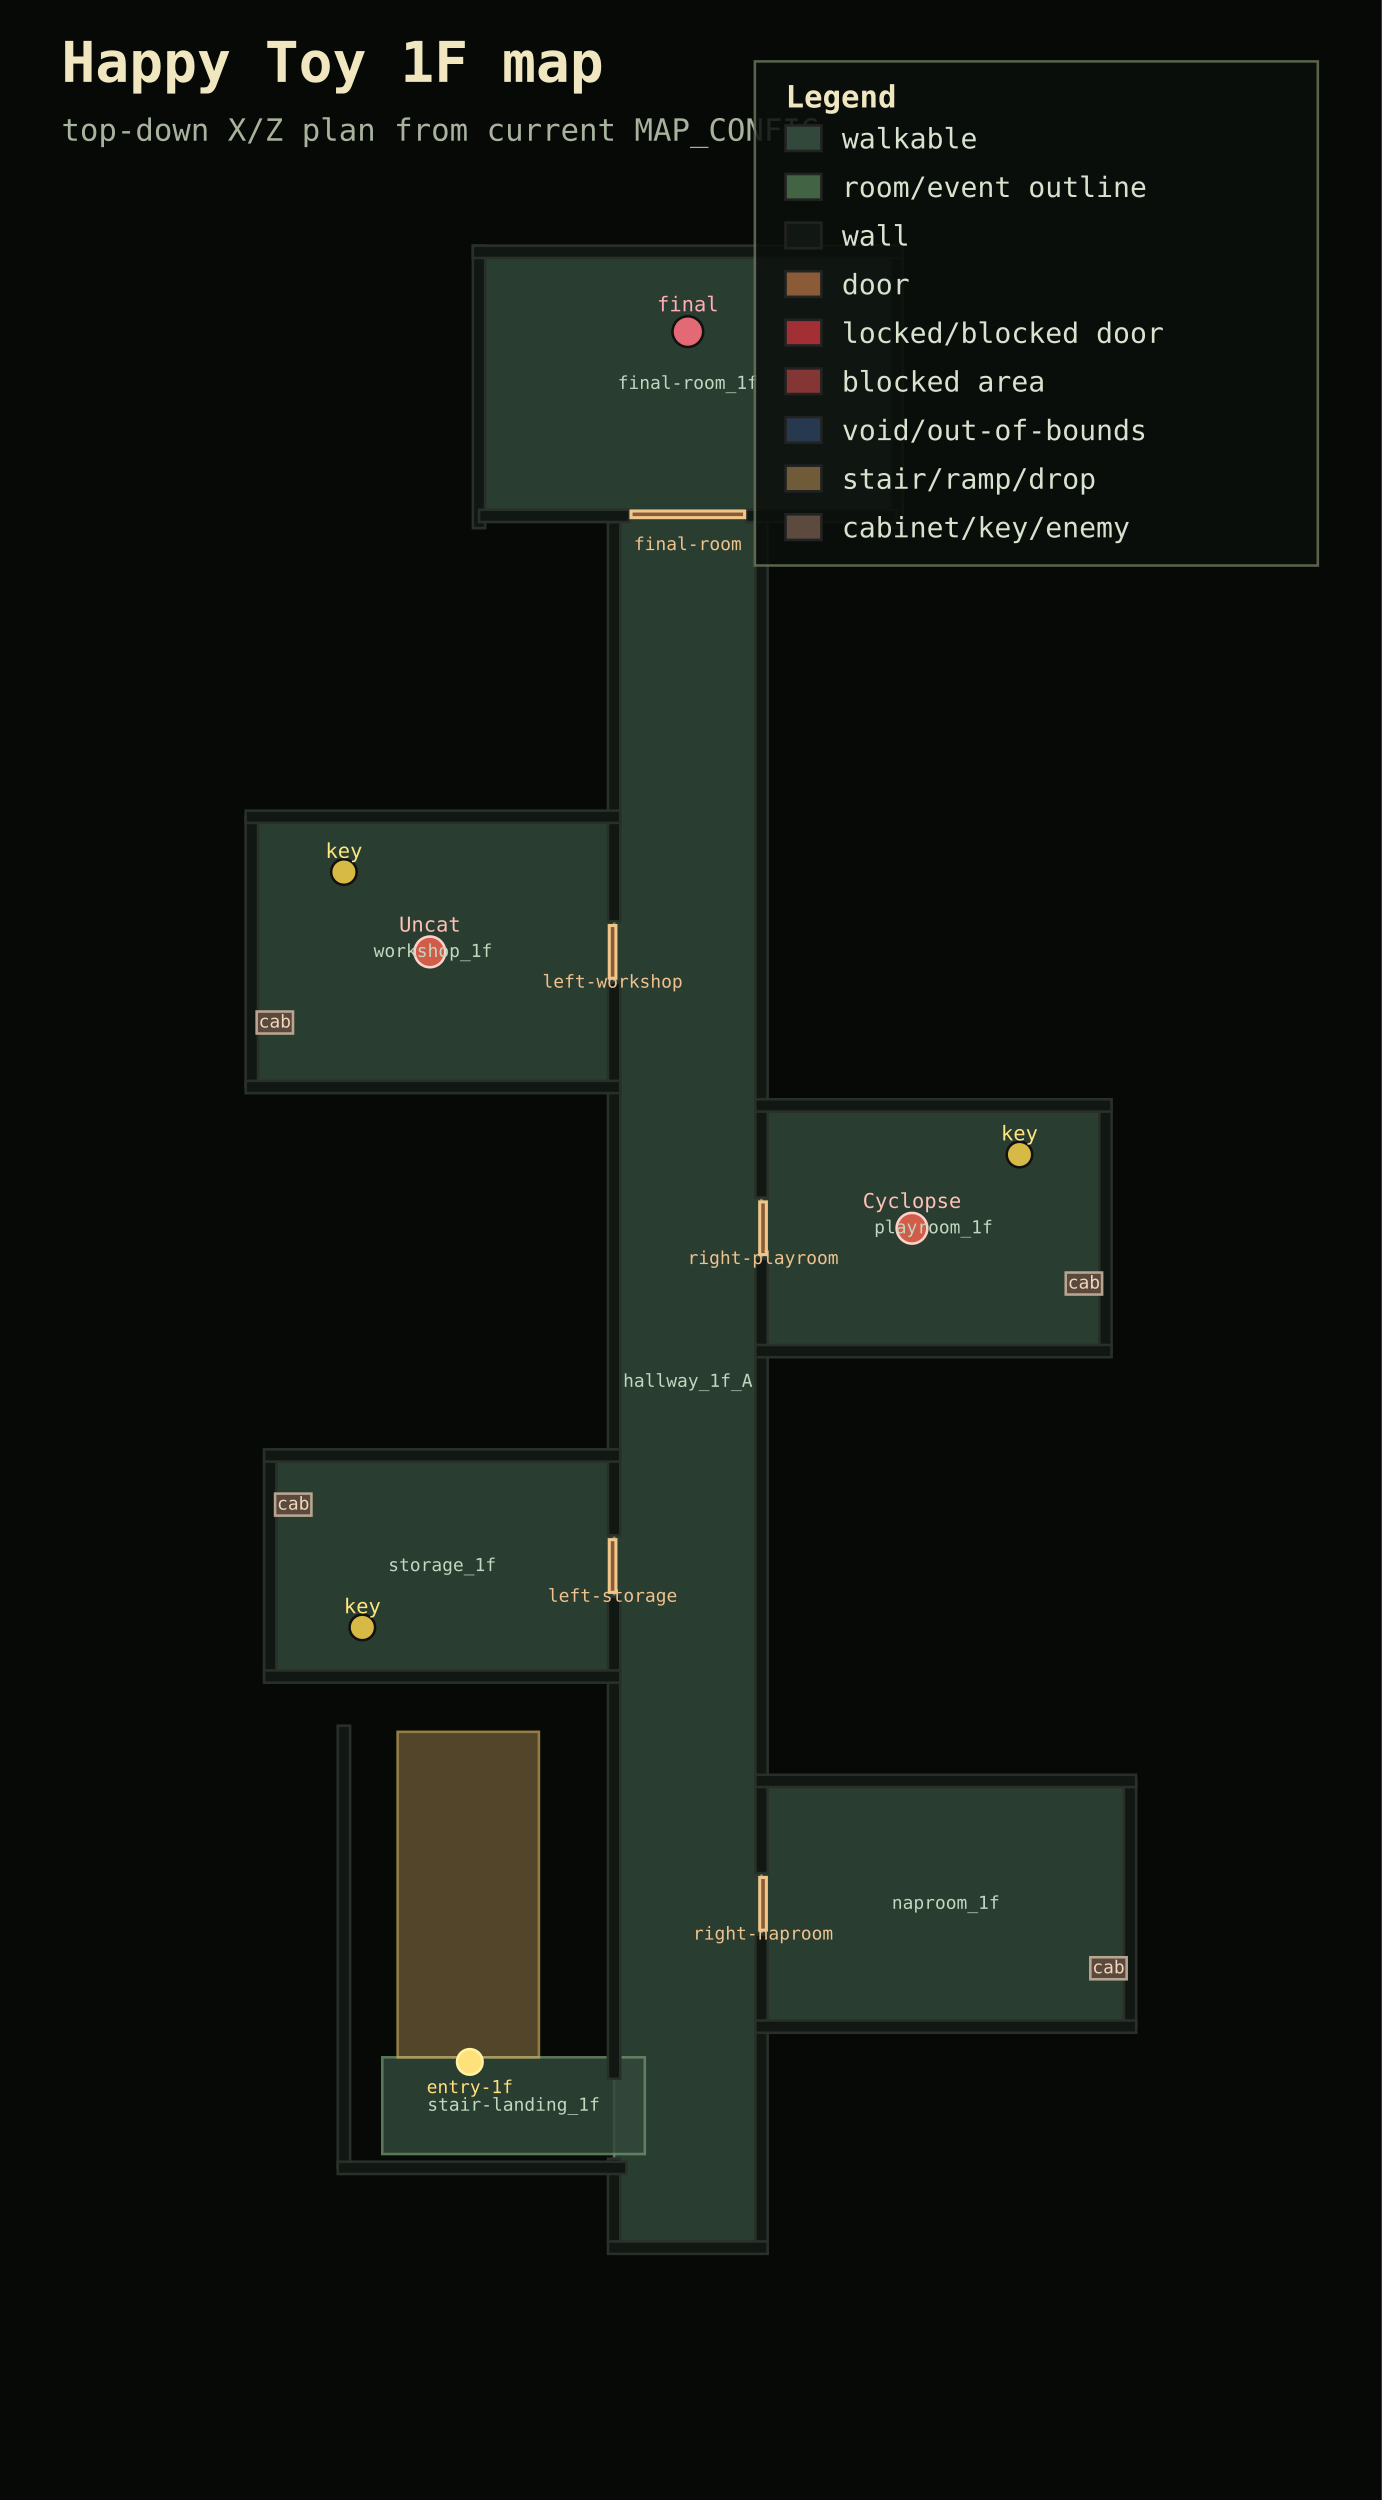
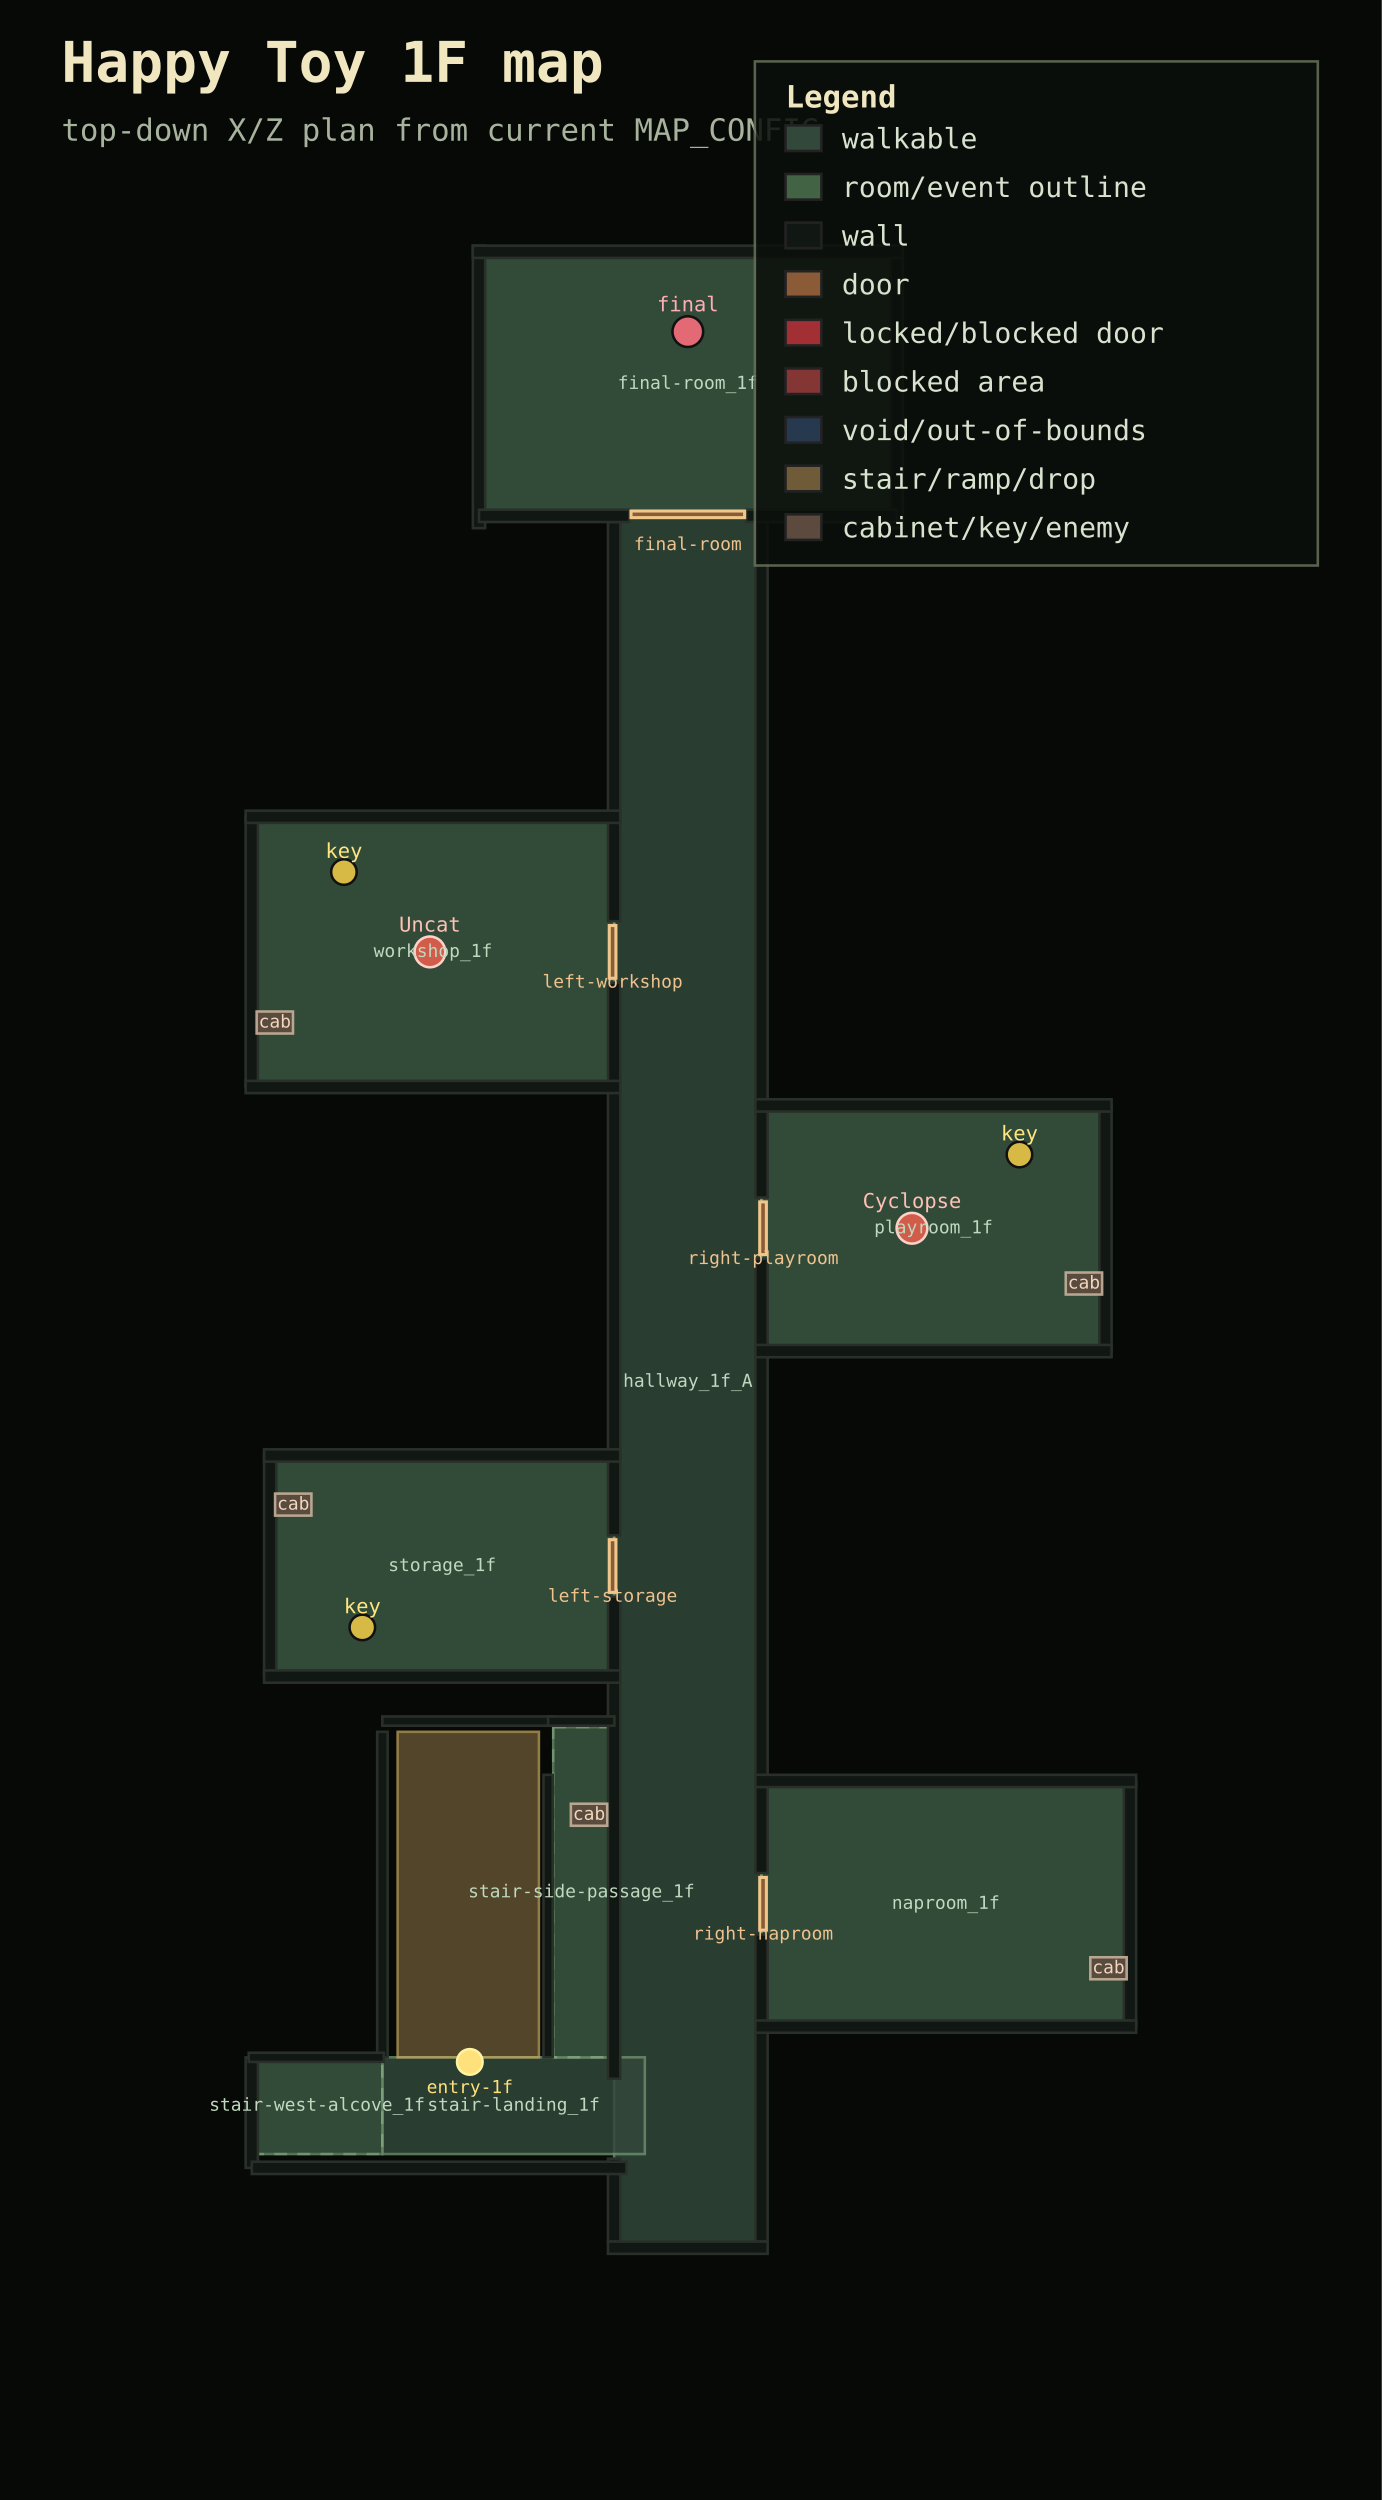
<svg xmlns="http://www.w3.org/2000/svg" width="540" height="977" viewBox="0 0 540 977">
  <rect width="100%" height="100%" fill="#070907" />
  <text x="24" y="32" fill="#f0e7c0" font-family="Consolas, monospace" font-size="22" font-weight="700">Happy Toy 1F map</text>
  <text x="24" y="55" fill="#a8b39e" font-family="Consolas, monospace" font-size="12">top-down X/Z plan from current MAP_CONFIG</text>
  <rect x="240.0" y="201.6" width="57.6" height="676.8" fill="#32483a" opacity="0.82" stroke="#6d8d6d" stroke-width="1" />
  <rect x="187.2" y="98.4" width="163.2" height="103.2" fill="#32483a" opacity="0.82" stroke="#6d8d6d" stroke-width="1" />
  <rect x="98.4" y="319.2" width="141.6" height="105.6" fill="#32483a" opacity="0.82" stroke="#6d8d6d" stroke-width="1" />
  <rect x="105.6" y="568.8" width="134.4" height="86.4" fill="#32483a" opacity="0.82" stroke="#6d8d6d" stroke-width="1" />
  <rect x="297.6" y="432.0" width="134.4" height="96.0" fill="#32483a" opacity="0.82" stroke="#6d8d6d" stroke-width="1" />
  <rect x="297.6" y="696.0" width="144.0" height="96.0" fill="#32483a" opacity="0.82" stroke="#6d8d6d" stroke-width="1" />
  <rect x="149.4" y="804.0" width="102.6" height="37.8" fill="#32483a" opacity="0.82" stroke="#6d8d6d" stroke-width="1" />
+   <rect x="98.4" y="804.0" width="51.0" height="37.8" fill="#32483a" opacity="0.82" stroke="#6d8d6d" stroke-width="1" />
+   <rect x="216.2" y="675.0" width="21.8" height="129.0" fill="#32483a" opacity="0.82" stroke="#6d8d6d" stroke-width="1" />
+   <rect x="98.4" y="319.2" width="141.6" height="105.6" fill="#426445" opacity="0.35" stroke="#9fc99a" stroke-width="1" stroke-dasharray="5 4" />
+   <rect x="105.6" y="568.8" width="134.4" height="86.4" fill="#426445" opacity="0.35" stroke="#9fc99a" stroke-width="1" stroke-dasharray="5 4" />
+   <rect x="297.6" y="432.0" width="134.4" height="96.0" fill="#426445" opacity="0.35" stroke="#9fc99a" stroke-width="1" stroke-dasharray="5 4" />
+   <rect x="297.6" y="696.0" width="144.0" height="96.0" fill="#426445" opacity="0.35" stroke="#9fc99a" stroke-width="1" stroke-dasharray="5 4" />
+   <rect x="187.2" y="98.4" width="163.2" height="103.2" fill="#426445" opacity="0.35" stroke="#9fc99a" stroke-width="1" stroke-dasharray="5 4" />
+   <rect x="98.4" y="804.0" width="51.0" height="37.8" fill="#426445" opacity="0.35" stroke="#9fc99a" stroke-width="1" stroke-dasharray="5 4" />
+   <rect x="216.2" y="675.0" width="21.8" height="129.0" fill="#426445" opacity="0.35" stroke="#9fc99a" stroke-width="1" stroke-dasharray="5 4" />
  <rect x="155.4" y="676.8" width="55.2" height="127.2" fill="#6f5b37" opacity="0.72" stroke="#c9a95e" stroke-width="1" />
  <rect x="237.6" y="204.0" width="4.8" height="156.0" fill="#111713" opacity="1" stroke="#293029" stroke-width="1" />
  <rect x="237.6" y="384.0" width="4.8" height="216.0" fill="#111713" opacity="1" stroke="#293029" stroke-width="1" />
  <rect x="237.6" y="624.0" width="4.8" height="188.4" fill="#111713" opacity="1" stroke="#293029" stroke-width="1" />
  <rect x="237.6" y="843.6" width="4.8" height="32.4" fill="#111713" opacity="1" stroke="#293029" stroke-width="1" />
  <rect x="295.2" y="204.0" width="4.8" height="264.0" fill="#111713" opacity="1" stroke="#293029" stroke-width="1" />
  <rect x="295.2" y="492.0" width="4.8" height="240.0" fill="#111713" opacity="1" stroke="#293029" stroke-width="1" />
  <rect x="295.2" y="756.0" width="4.8" height="120.0" fill="#111713" opacity="1" stroke="#293029" stroke-width="1" />
  <rect x="237.6" y="876.0" width="62.4" height="4.8" fill="#111713" opacity="1" stroke="#293029" stroke-width="1" />
-   <rect x="132.0" y="674.4" width="4.8" height="172.8" fill="#111713" opacity="1" stroke="#293029" stroke-width="1" />
-   <rect x="132.0" y="844.8" width="112.8" height="4.8" fill="#111713" opacity="1" stroke="#293029" stroke-width="1" />
+   <rect x="147.4" y="676.8" width="4.1" height="127.2" fill="#111713" opacity="1" stroke="#293029" stroke-width="1" />
+   <rect x="96.0" y="804.0" width="4.8" height="43.2" fill="#111713" opacity="1" stroke="#293029" stroke-width="1" />
+   <rect x="97.2" y="802.2" width="52.8" height="3.6" fill="#111713" opacity="1" stroke="#293029" stroke-width="1" />
+   <rect x="212.4" y="693.6" width="3.6" height="110.4" fill="#111713" opacity="1" stroke="#293029" stroke-width="1" />
+   <rect x="149.4" y="670.8" width="67.2" height="3.6" fill="#111713" opacity="1" stroke="#293029" stroke-width="1" />
+   <rect x="214.2" y="670.8" width="25.9" height="3.6" fill="#111713" opacity="1" stroke="#293029" stroke-width="1" />
+   <rect x="98.4" y="844.8" width="146.4" height="4.8" fill="#111713" opacity="1" stroke="#293029" stroke-width="1" />
  <rect x="96.0" y="319.2" width="4.8" height="105.6" fill="#111713" opacity="1" stroke="#293029" stroke-width="1" />
  <rect x="96.0" y="316.8" width="146.4" height="4.8" fill="#111713" opacity="1" stroke="#293029" stroke-width="1" />
  <rect x="96.0" y="422.4" width="146.4" height="4.8" fill="#111713" opacity="1" stroke="#293029" stroke-width="1" />
  <rect x="103.2" y="568.8" width="4.8" height="86.4" fill="#111713" opacity="1" stroke="#293029" stroke-width="1" />
  <rect x="103.2" y="566.4" width="139.2" height="4.8" fill="#111713" opacity="1" stroke="#293029" stroke-width="1" />
  <rect x="103.2" y="652.8" width="139.2" height="4.8" fill="#111713" opacity="1" stroke="#293029" stroke-width="1" />
  <rect x="429.6" y="432.0" width="4.8" height="96.0" fill="#111713" opacity="1" stroke="#293029" stroke-width="1" />
  <rect x="295.2" y="429.6" width="139.2" height="4.8" fill="#111713" opacity="1" stroke="#293029" stroke-width="1" />
  <rect x="295.2" y="525.6" width="139.2" height="4.8" fill="#111713" opacity="1" stroke="#293029" stroke-width="1" />
  <rect x="439.2" y="696.0" width="4.8" height="96.0" fill="#111713" opacity="1" stroke="#293029" stroke-width="1" />
  <rect x="295.2" y="693.6" width="148.8" height="4.8" fill="#111713" opacity="1" stroke="#293029" stroke-width="1" />
  <rect x="295.2" y="789.6" width="148.8" height="4.8" fill="#111713" opacity="1" stroke="#293029" stroke-width="1" />
  <rect x="184.8" y="96.0" width="4.8" height="110.4" fill="#111713" opacity="1" stroke="#293029" stroke-width="1" />
  <rect x="348.0" y="96.0" width="4.8" height="110.4" fill="#111713" opacity="1" stroke="#293029" stroke-width="1" />
  <rect x="184.8" y="96.0" width="168.0" height="4.8" fill="#111713" opacity="1" stroke="#293029" stroke-width="1" />
  <rect x="187.2" y="199.2" width="58.8" height="4.8" fill="#111713" opacity="1" stroke="#293029" stroke-width="1" />
  <rect x="291.6" y="199.2" width="58.8" height="4.8" fill="#111713" opacity="1" stroke="#293029" stroke-width="1" />
  <rect x="238.1" y="361.7" width="2.6" height="20.6" fill="#8a5b36" opacity="1" stroke="#f0c78a" stroke-width="1.2" />
  <rect x="238.1" y="601.7" width="2.6" height="20.6" fill="#8a5b36" opacity="1" stroke="#f0c78a" stroke-width="1.2" />
  <rect x="296.9" y="469.7" width="2.6" height="20.6" fill="#8a5b36" opacity="1" stroke="#f0c78a" stroke-width="1.2" />
  <rect x="296.9" y="733.7" width="2.6" height="20.6" fill="#8a5b36" opacity="1" stroke="#f0c78a" stroke-width="1.2" />
  <rect x="246.6" y="199.7" width="44.4" height="2.6" fill="#8a5b36" opacity="1" stroke="#f0c78a" stroke-width="1.2" />
  <rect x="100.3" y="395.3" width="14.2" height="8.6" fill="#5c4a3f" opacity="0.95" stroke="#c0aa95" stroke-width="1" />
  <text x="107.4" y="399.6" fill="#f2d6bd" font-family="Consolas, monospace" font-size="7" text-anchor="middle" dominant-baseline="middle">cab</text>
  <rect x="107.5" y="583.7" width="14.2" height="8.6" fill="#5c4a3f" opacity="0.95" stroke="#c0aa95" stroke-width="1" />
  <text x="114.6" y="588.0" fill="#f2d6bd" font-family="Consolas, monospace" font-size="7" text-anchor="middle" dominant-baseline="middle">cab</text>
  <rect x="416.5" y="497.3" width="14.2" height="8.6" fill="#5c4a3f" opacity="0.95" stroke="#c0aa95" stroke-width="1" />
  <text x="423.6" y="501.6" fill="#f2d6bd" font-family="Consolas, monospace" font-size="7" text-anchor="middle" dominant-baseline="middle">cab</text>
  <rect x="426.1" y="764.9" width="14.2" height="8.6" fill="#5c4a3f" opacity="0.95" stroke="#c0aa95" stroke-width="1" />
  <text x="433.2" y="769.2" fill="#f2d6bd" font-family="Consolas, monospace" font-size="7" text-anchor="middle" dominant-baseline="middle">cab</text>
+   <rect x="223.1" y="704.9" width="14.2" height="8.6" fill="#5c4a3f" opacity="0.95" stroke="#c0aa95" stroke-width="1" />
+   <text x="230.2" y="709.2" fill="#f2d6bd" font-family="Consolas, monospace" font-size="7" text-anchor="middle" dominant-baseline="middle">cab</text>
  <circle cx="134.4" cy="340.8" r="5" fill="#d7ba45" stroke="#111" stroke-width="1" />
  <text x="134.4" y="333.0" fill="#ffe680" font-family="Consolas, monospace" font-size="8" text-anchor="middle" dominant-baseline="middle">key</text>
  <circle cx="398.4" cy="451.2" r="5" fill="#d7ba45" stroke="#111" stroke-width="1" />
  <text x="398.4" y="443.4" fill="#ffe680" font-family="Consolas, monospace" font-size="8" text-anchor="middle" dominant-baseline="middle">key</text>
  <circle cx="141.6" cy="636.0" r="5" fill="#d7ba45" stroke="#111" stroke-width="1" />
  <text x="141.6" y="628.2" fill="#ffe680" font-family="Consolas, monospace" font-size="8" text-anchor="middle" dominant-baseline="middle">key</text>
  <circle cx="268.8" cy="129.6" r="6" fill="#e36a75" stroke="#111" stroke-width="1" />
  <text x="268.8" y="119.4" fill="#ffadb6" font-family="Consolas, monospace" font-size="8" text-anchor="middle" dominant-baseline="middle">final</text>
  <circle cx="183.6" cy="805.8" r="5" fill="#ffe17b" stroke="#fff2a0" stroke-width="1" />
  <text x="183.6" y="816.0" fill="#ffe17b" font-family="Consolas, monospace" font-size="7" text-anchor="middle" dominant-baseline="middle">entry-1f</text>
  <circle cx="168.0" cy="372.0" r="6" fill="#d15c4a" stroke="#ffd2c9" stroke-width="1" />
  <text x="168.0" y="361.8" fill="#ffc0b6" font-family="Consolas, monospace" font-size="8" text-anchor="middle" dominant-baseline="middle">Uncat</text>
  <circle cx="356.4" cy="480.0" r="6" fill="#d15c4a" stroke="#ffd2c9" stroke-width="1" />
  <text x="356.4" y="469.8" fill="#ffc0b6" font-family="Consolas, monospace" font-size="8" text-anchor="middle" dominant-baseline="middle">Cyclopse</text>
  <text x="268.8" y="540.0" fill="#bfd8bf" font-family="Consolas, monospace" font-size="7" text-anchor="middle" dominant-baseline="middle">hallway_1f_A</text>
  <text x="268.8" y="150.0" fill="#bfd8bf" font-family="Consolas, monospace" font-size="7" text-anchor="middle" dominant-baseline="middle">final-room_1f</text>
  <text x="169.2" y="372.0" fill="#bfd8bf" font-family="Consolas, monospace" font-size="7" text-anchor="middle" dominant-baseline="middle">workshop_1f</text>
  <text x="172.8" y="612.0" fill="#bfd8bf" font-family="Consolas, monospace" font-size="7" text-anchor="middle" dominant-baseline="middle">storage_1f</text>
  <text x="364.8" y="480.0" fill="#bfd8bf" font-family="Consolas, monospace" font-size="7" text-anchor="middle" dominant-baseline="middle">playroom_1f</text>
  <text x="369.6" y="744.0" fill="#bfd8bf" font-family="Consolas, monospace" font-size="7" text-anchor="middle" dominant-baseline="middle">naproom_1f</text>
  <text x="200.7" y="822.9" fill="#bfd8bf" font-family="Consolas, monospace" font-size="7" text-anchor="middle" dominant-baseline="middle">stair-landing_1f</text>
+   <text x="123.9" y="822.9" fill="#bfd8bf" font-family="Consolas, monospace" font-size="7" text-anchor="middle" dominant-baseline="middle">stair-west-alcove_1f</text>
+   <text x="227.2" y="739.5" fill="#bfd8bf" font-family="Consolas, monospace" font-size="7" text-anchor="middle" dominant-baseline="middle">stair-side-passage_1f</text>
  <text x="239.4" y="384.0" fill="#efc28e" font-family="Consolas, monospace" font-size="7" text-anchor="middle" dominant-baseline="middle">left-workshop</text>
  <text x="239.4" y="624.0" fill="#efc28e" font-family="Consolas, monospace" font-size="7" text-anchor="middle" dominant-baseline="middle">left-storage</text>
  <text x="298.2" y="492.0" fill="#efc28e" font-family="Consolas, monospace" font-size="7" text-anchor="middle" dominant-baseline="middle">right-playroom</text>
  <text x="298.2" y="756.0" fill="#efc28e" font-family="Consolas, monospace" font-size="7" text-anchor="middle" dominant-baseline="middle">right-naproom</text>
  <text x="268.8" y="213.0" fill="#efc28e" font-family="Consolas, monospace" font-size="7" text-anchor="middle" dominant-baseline="middle">final-room</text>
  <g transform="translate(295, 24)">
    <rect x="0" y="0" width="220" height="197" fill="#0b0f0b" opacity="0.86" stroke="#657057" />
    <text x="12" y="18" fill="#f0e7c0" font-family="Consolas, monospace" font-size="12" font-weight="700">Legend</text>
    <rect x="12" y="25" width="14" height="10" fill="#32483a" stroke="#222" />
    <text x="34" y="34" fill="#d8e3cf" font-family="Consolas, monospace" font-size="11">walkable</text>
    <rect x="12" y="44" width="14" height="10" fill="#426445" stroke="#222" />
    <text x="34" y="53" fill="#d8e3cf" font-family="Consolas, monospace" font-size="11">room/event outline</text>
    <rect x="12" y="63" width="14" height="10" fill="#111713" stroke="#222" />
    <text x="34" y="72" fill="#d8e3cf" font-family="Consolas, monospace" font-size="11">wall</text>
    <rect x="12" y="82" width="14" height="10" fill="#8a5b36" stroke="#222" />
    <text x="34" y="91" fill="#d8e3cf" font-family="Consolas, monospace" font-size="11">door</text>
    <rect x="12" y="101" width="14" height="10" fill="#a22f33" stroke="#222" />
    <text x="34" y="110" fill="#d8e3cf" font-family="Consolas, monospace" font-size="11">locked/blocked door</text>
    <rect x="12" y="120" width="14" height="10" fill="#843634" stroke="#222" />
    <text x="34" y="129" fill="#d8e3cf" font-family="Consolas, monospace" font-size="11">blocked area</text>
    <rect x="12" y="139" width="14" height="10" fill="#26394f" stroke="#222" />
    <text x="34" y="148" fill="#d8e3cf" font-family="Consolas, monospace" font-size="11">void/out-of-bounds</text>
    <rect x="12" y="158" width="14" height="10" fill="#6f5b37" stroke="#222" />
    <text x="34" y="167" fill="#d8e3cf" font-family="Consolas, monospace" font-size="11">stair/ramp/drop</text>
    <rect x="12" y="177" width="14" height="10" fill="#5c4a3f" stroke="#222" />
    <text x="34" y="186" fill="#d8e3cf" font-family="Consolas, monospace" font-size="11">cabinet/key/enemy</text>
  </g>
</svg>
